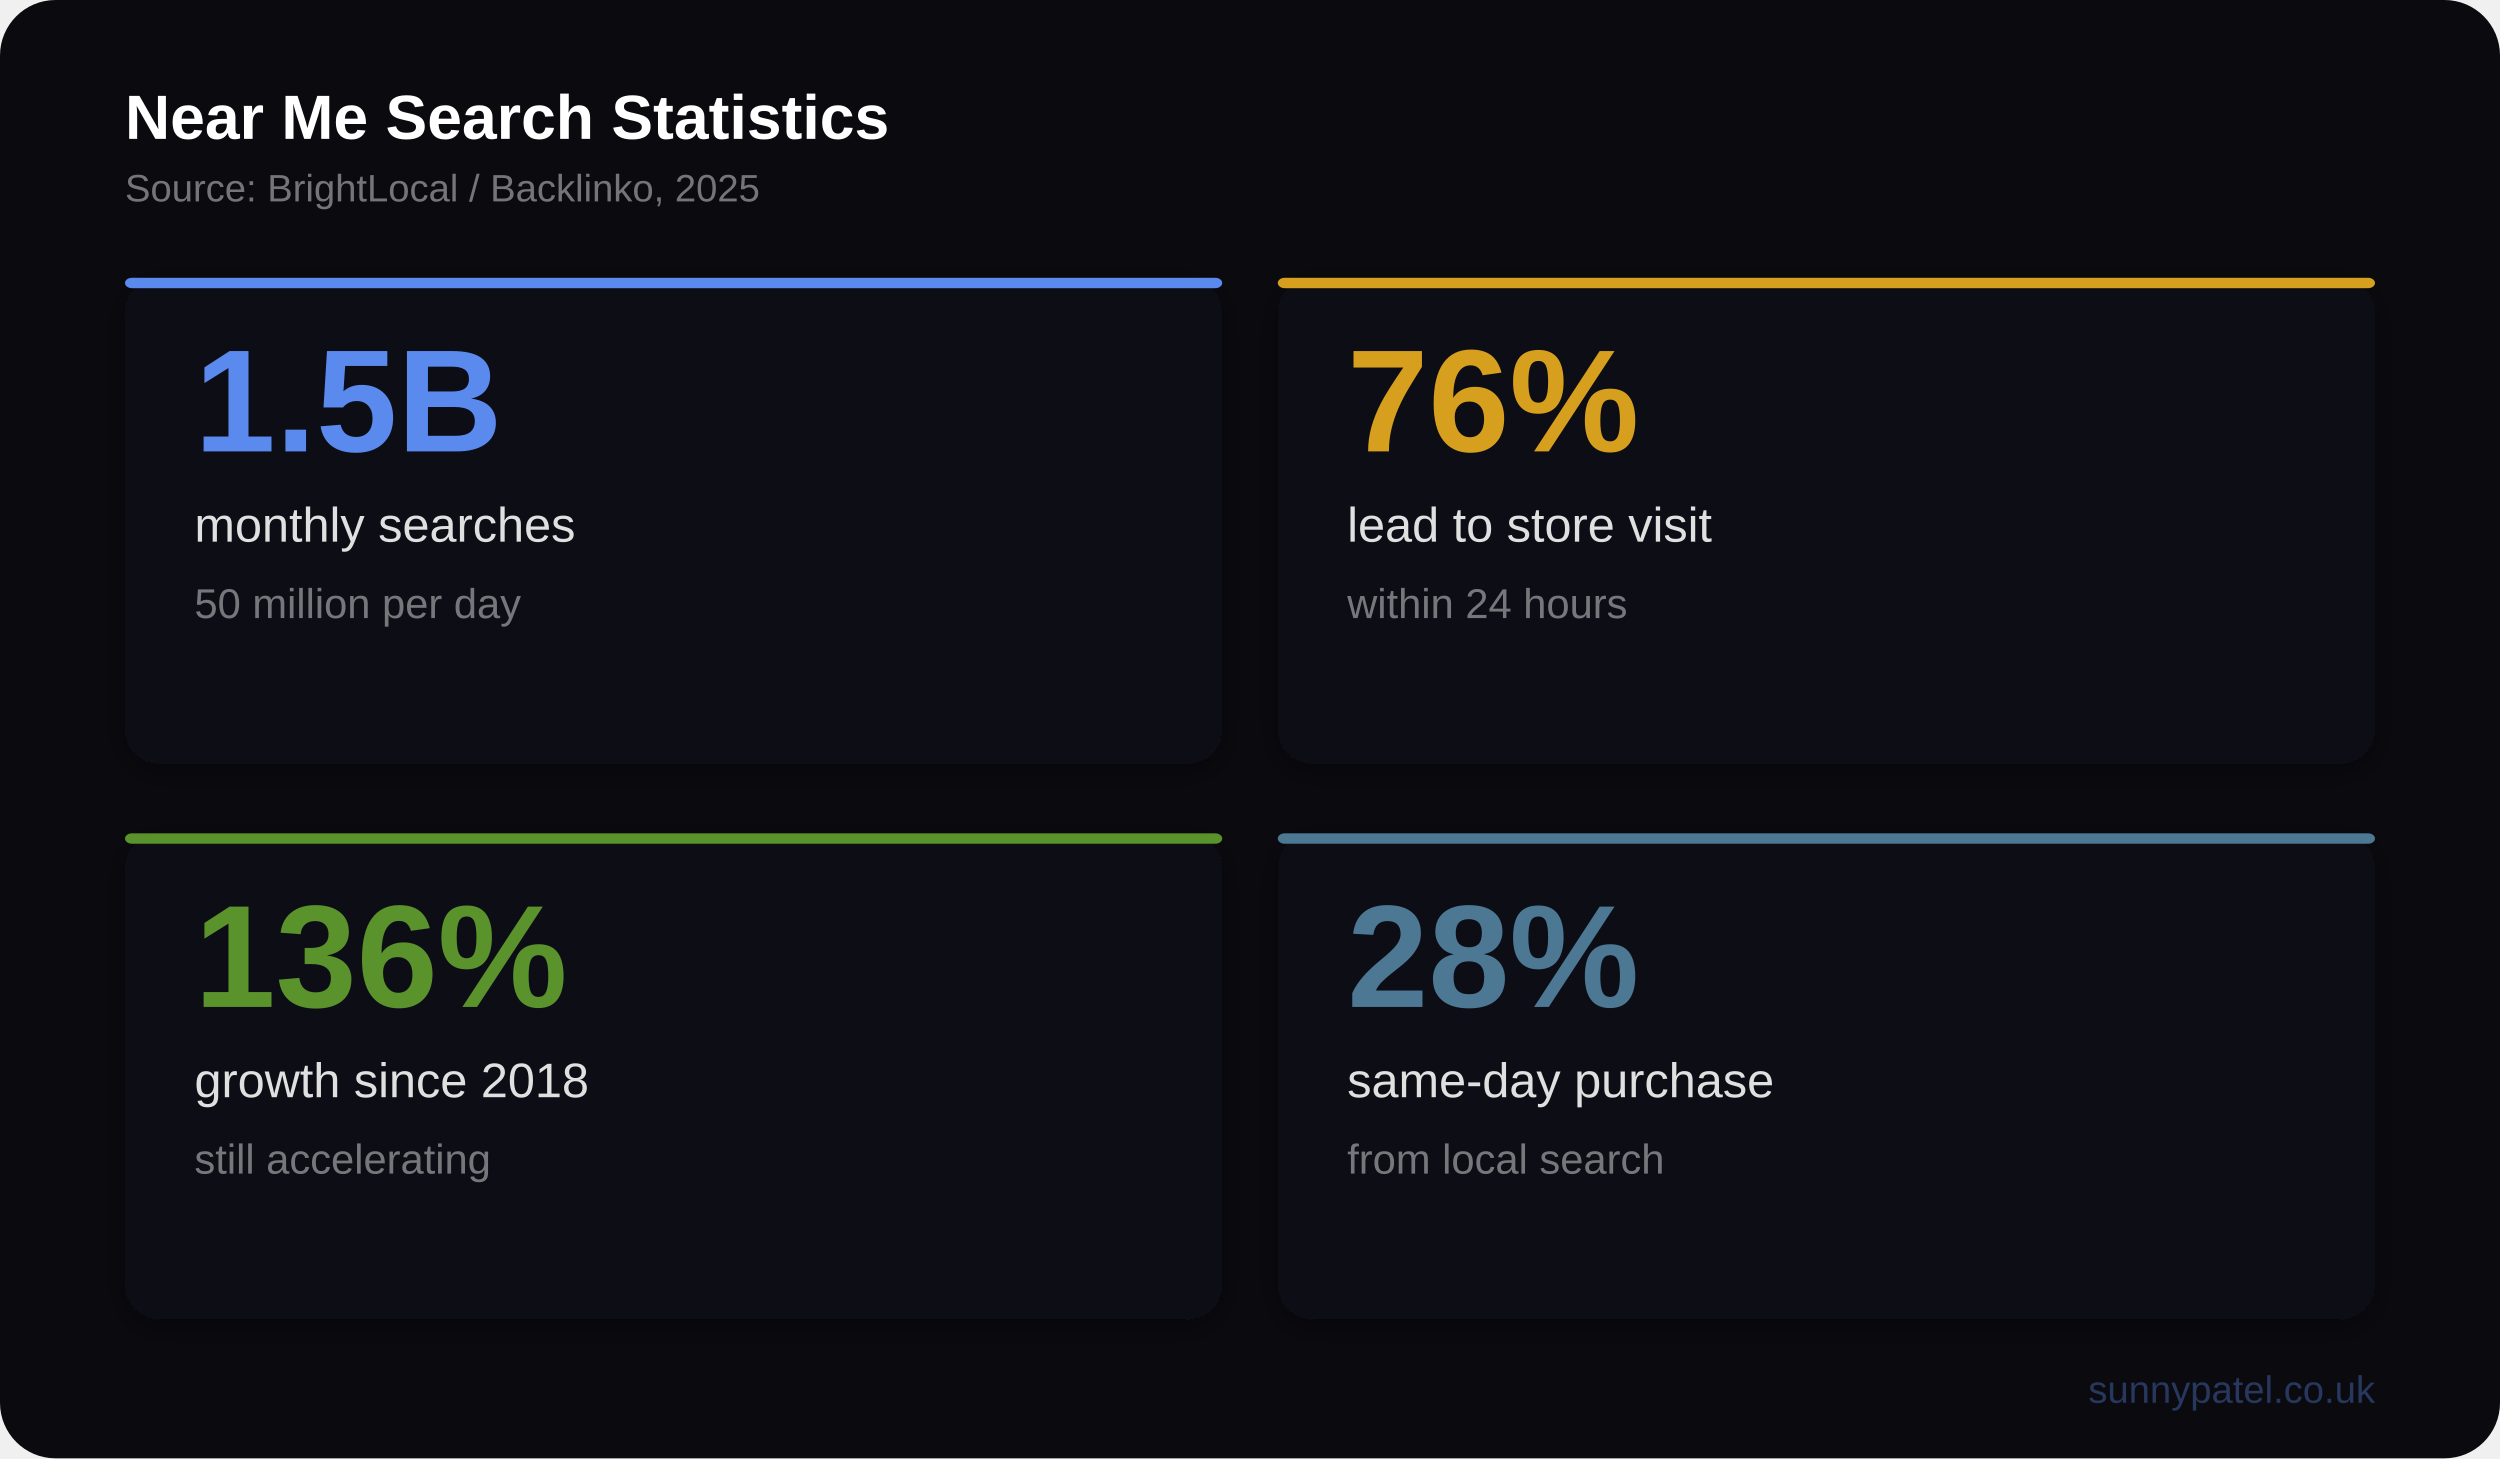
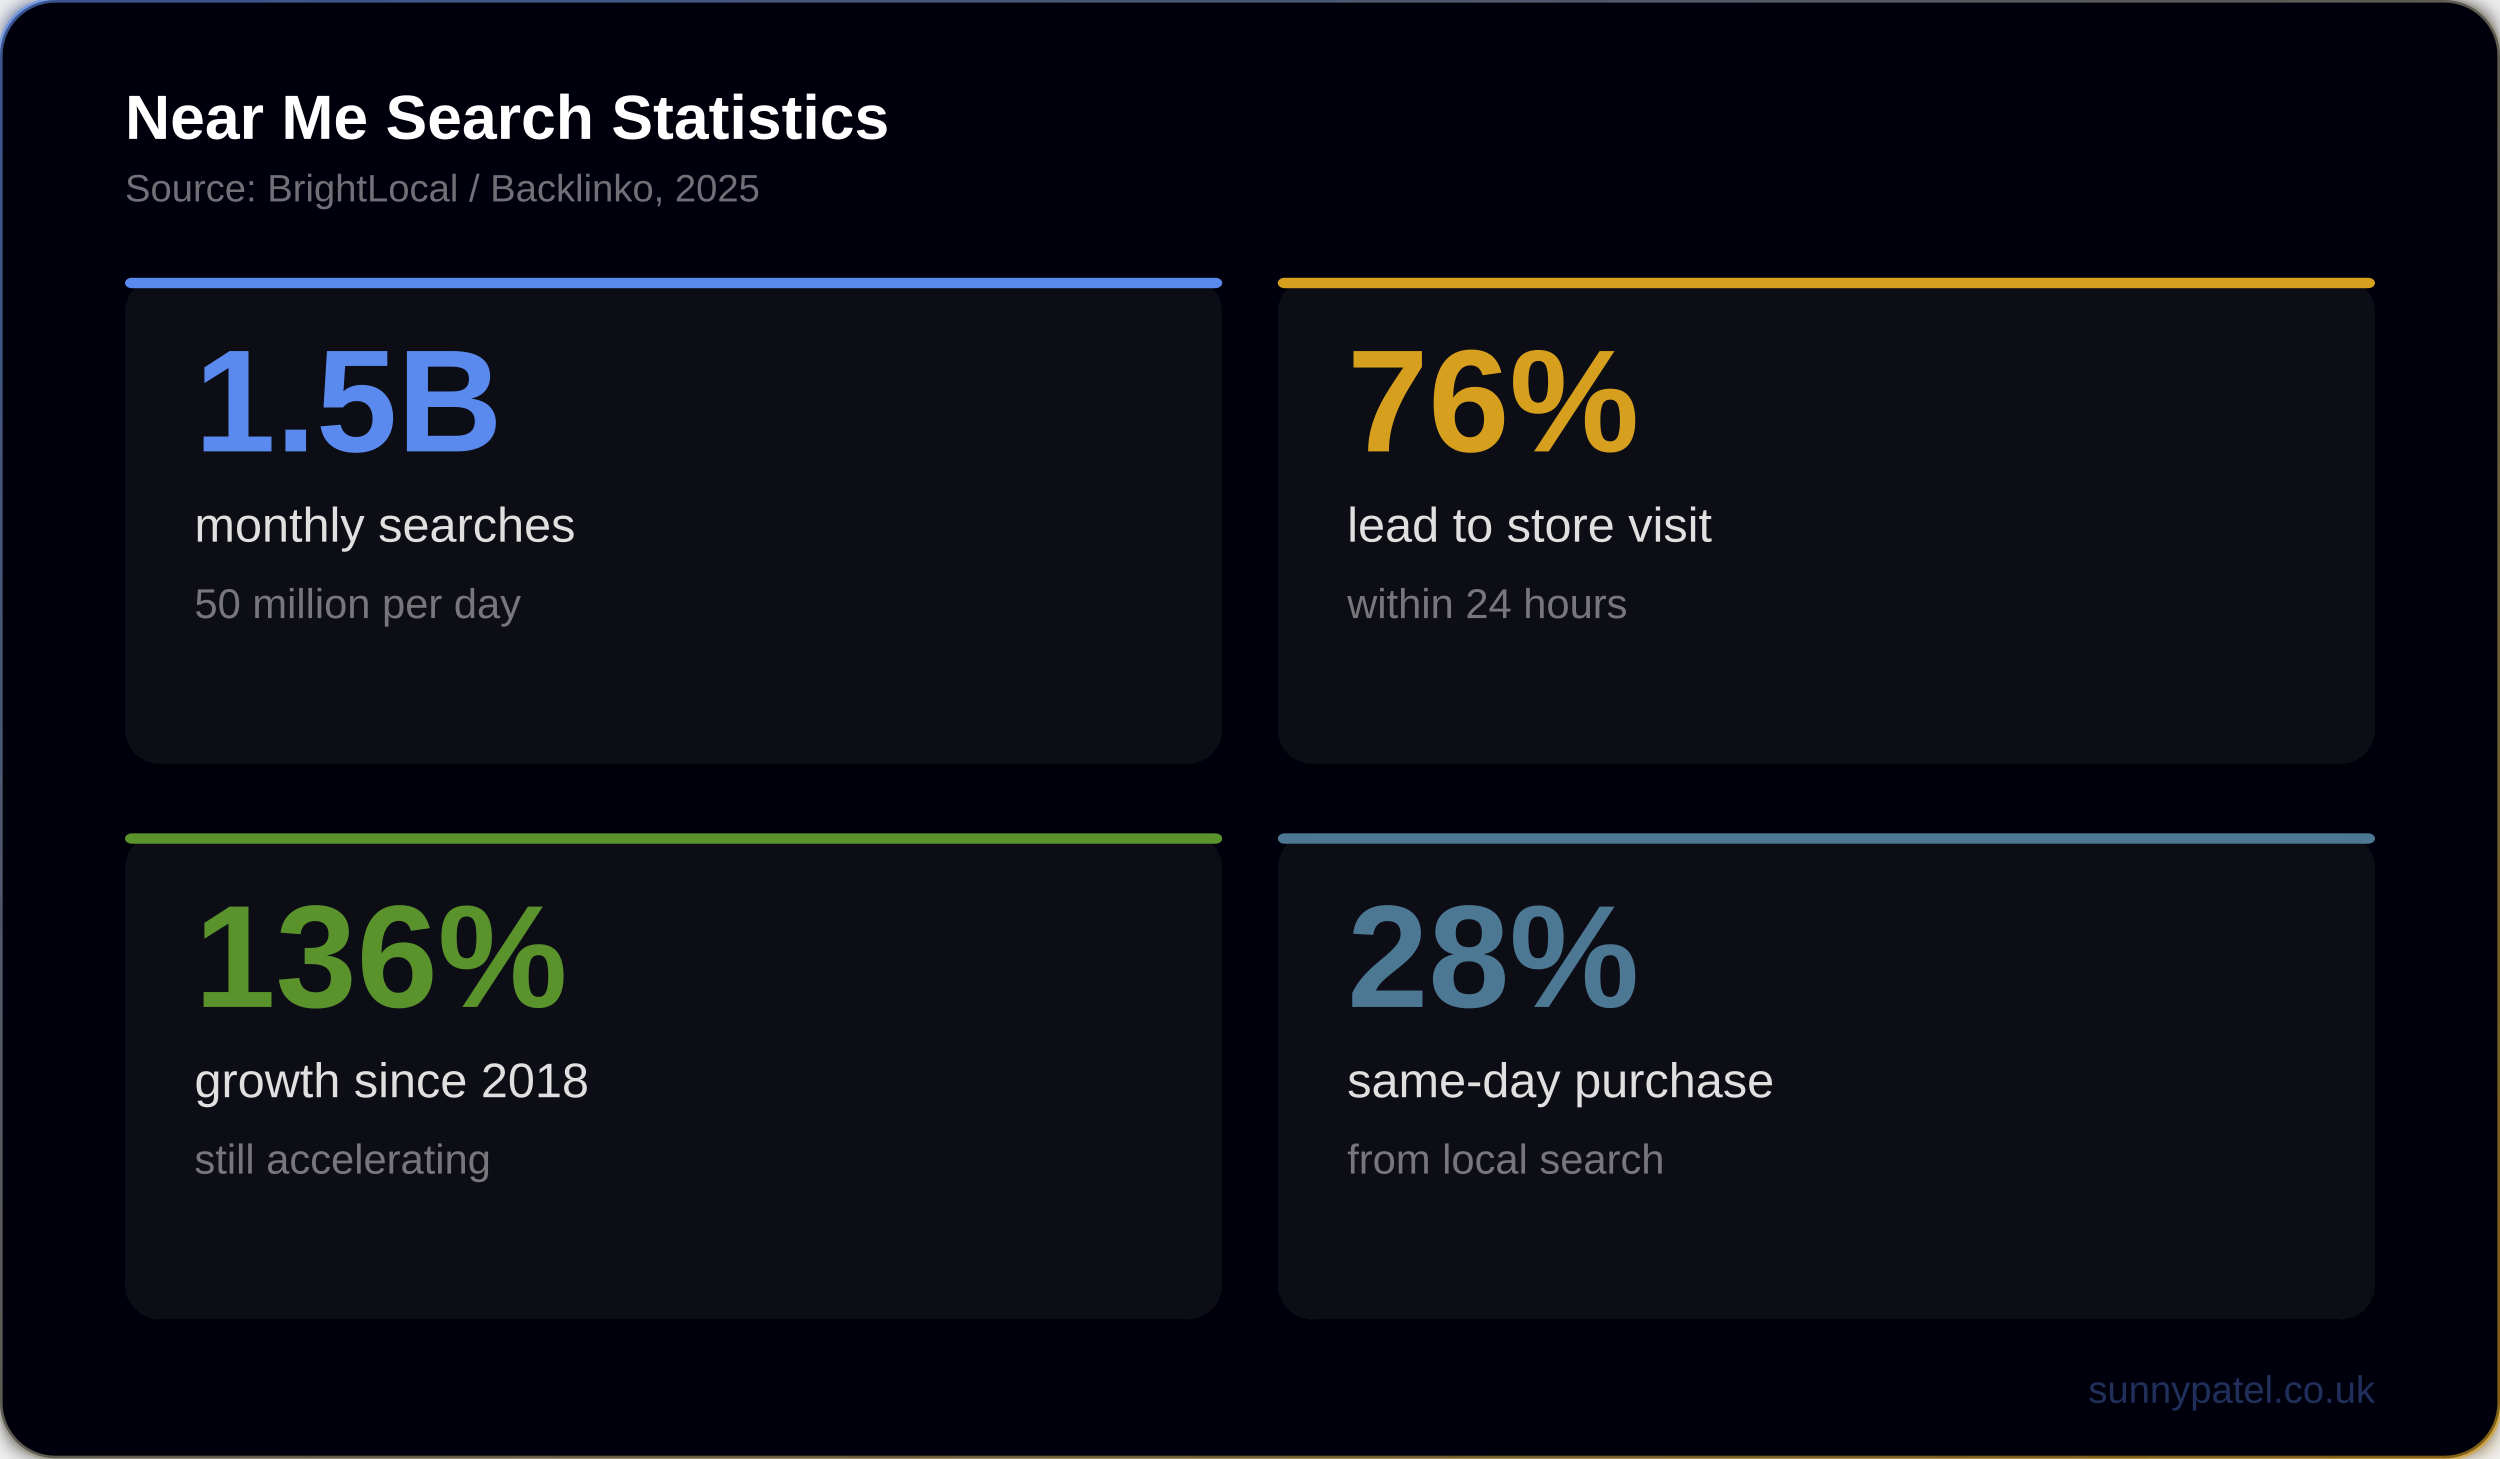
<svg xmlns="http://www.w3.org/2000/svg" viewBox="0 0 720 420" width="720" height="420">
  <defs>
+     <linearGradient id="brandFrameGrad" x1="0%" y1="0%" x2="100%" y2="100%">
+       <stop offset="0%" stop-color="#5B8AEF" />
+       <stop offset="100%" stop-color="#D79F1E" />
+     </linearGradient>
+     <filter id="brandFrameGlow" x="-20%" y="-20%" width="140%" height="140%">
+       <feGaussianBlur stdDeviation="3" result="b" />
+       <feMerge>
+         <feMergeNode in="b" />
+         <feMergeNode in="SourceGraphic" />
+       </feMerge>
+     </filter>
    <filter id="cardShadow2">
      <feDropShadow dx="0" dy="2" stdDeviation="4" flood-color="#000000" flood-opacity="0.3" />
    </filter>
  </defs>
-   <rect width="720" height="420" rx="16" ry="16" fill="#0a0a0f" />
+   <rect width="720" height="420" rx="16" ry="16" fill="#050507" stroke="url(#brandFrameGrad)" stroke-width="1.5" stroke-opacity="0.6" filter="url(#brandFrameGlow)" />
  <text x="36" y="40" font-family="Arial, Helvetica, sans-serif" font-size="18" font-weight="bold" fill="#ffffff">Near Me Search Statistics</text>
  <text x="36" y="58" font-family="Arial, Helvetica, sans-serif" font-size="11" fill="#e0e0e0" opacity="0.5">Source: BrightLocal / Backlinko, 2025</text>
  <rect x="36" y="80" width="316" height="140" rx="10" ry="10" fill="#111118" filter="url(#cardShadow2)" />
  <rect x="36" y="80" width="316" height="3" rx="2" ry="2" fill="#5B8AEF" />
  <text x="56" y="130" font-family="Arial, Helvetica, sans-serif" font-size="42" font-weight="bold" fill="#5B8AEF">1.5B</text>
  <text x="56" y="156" font-family="Arial, Helvetica, sans-serif" font-size="14" fill="#e0e0e0">monthly searches</text>
  <text x="56" y="178" font-family="Arial, Helvetica, sans-serif" font-size="12" fill="#e0e0e0" opacity="0.5">50 million per day</text>
  <rect x="368" y="80" width="316" height="140" rx="10" ry="10" fill="#111118" filter="url(#cardShadow2)" />
  <rect x="368" y="80" width="316" height="3" rx="2" ry="2" fill="#d79f1e" />
  <text x="388" y="130" font-family="Arial, Helvetica, sans-serif" font-size="42" font-weight="bold" fill="#d79f1e">76%</text>
  <text x="388" y="156" font-family="Arial, Helvetica, sans-serif" font-size="14" fill="#e0e0e0">lead to store visit</text>
  <text x="388" y="178" font-family="Arial, Helvetica, sans-serif" font-size="12" fill="#e0e0e0" opacity="0.5">within 24 hours</text>
  <rect x="36" y="240" width="316" height="140" rx="10" ry="10" fill="#111118" filter="url(#cardShadow2)" />
  <rect x="36" y="240" width="316" height="3" rx="2" ry="2" fill="#5a922c" />
  <text x="56" y="290" font-family="Arial, Helvetica, sans-serif" font-size="42" font-weight="bold" fill="#5a922c">136%</text>
  <text x="56" y="316" font-family="Arial, Helvetica, sans-serif" font-size="14" fill="#e0e0e0">growth since 2018</text>
  <text x="56" y="338" font-family="Arial, Helvetica, sans-serif" font-size="12" fill="#e0e0e0" opacity="0.5">still accelerating</text>
  <rect x="368" y="240" width="316" height="140" rx="10" ry="10" fill="#111118" filter="url(#cardShadow2)" />
  <rect x="368" y="240" width="316" height="3" rx="2" ry="2" fill="#4c7894" />
  <text x="388" y="290" font-family="Arial, Helvetica, sans-serif" font-size="42" font-weight="bold" fill="#4c7894">28%</text>
  <text x="388" y="316" font-family="Arial, Helvetica, sans-serif" font-size="14" fill="#e0e0e0">same-day purchase</text>
  <text x="388" y="338" font-family="Arial, Helvetica, sans-serif" font-size="12" fill="#e0e0e0" opacity="0.5">from local search</text>
  <text x="684" y="404" font-family="Arial, Helvetica, sans-serif" font-size="11" fill="#5B8AEF" text-anchor="end" opacity="0.35">sunnypatel.co.uk</text>
</svg>
